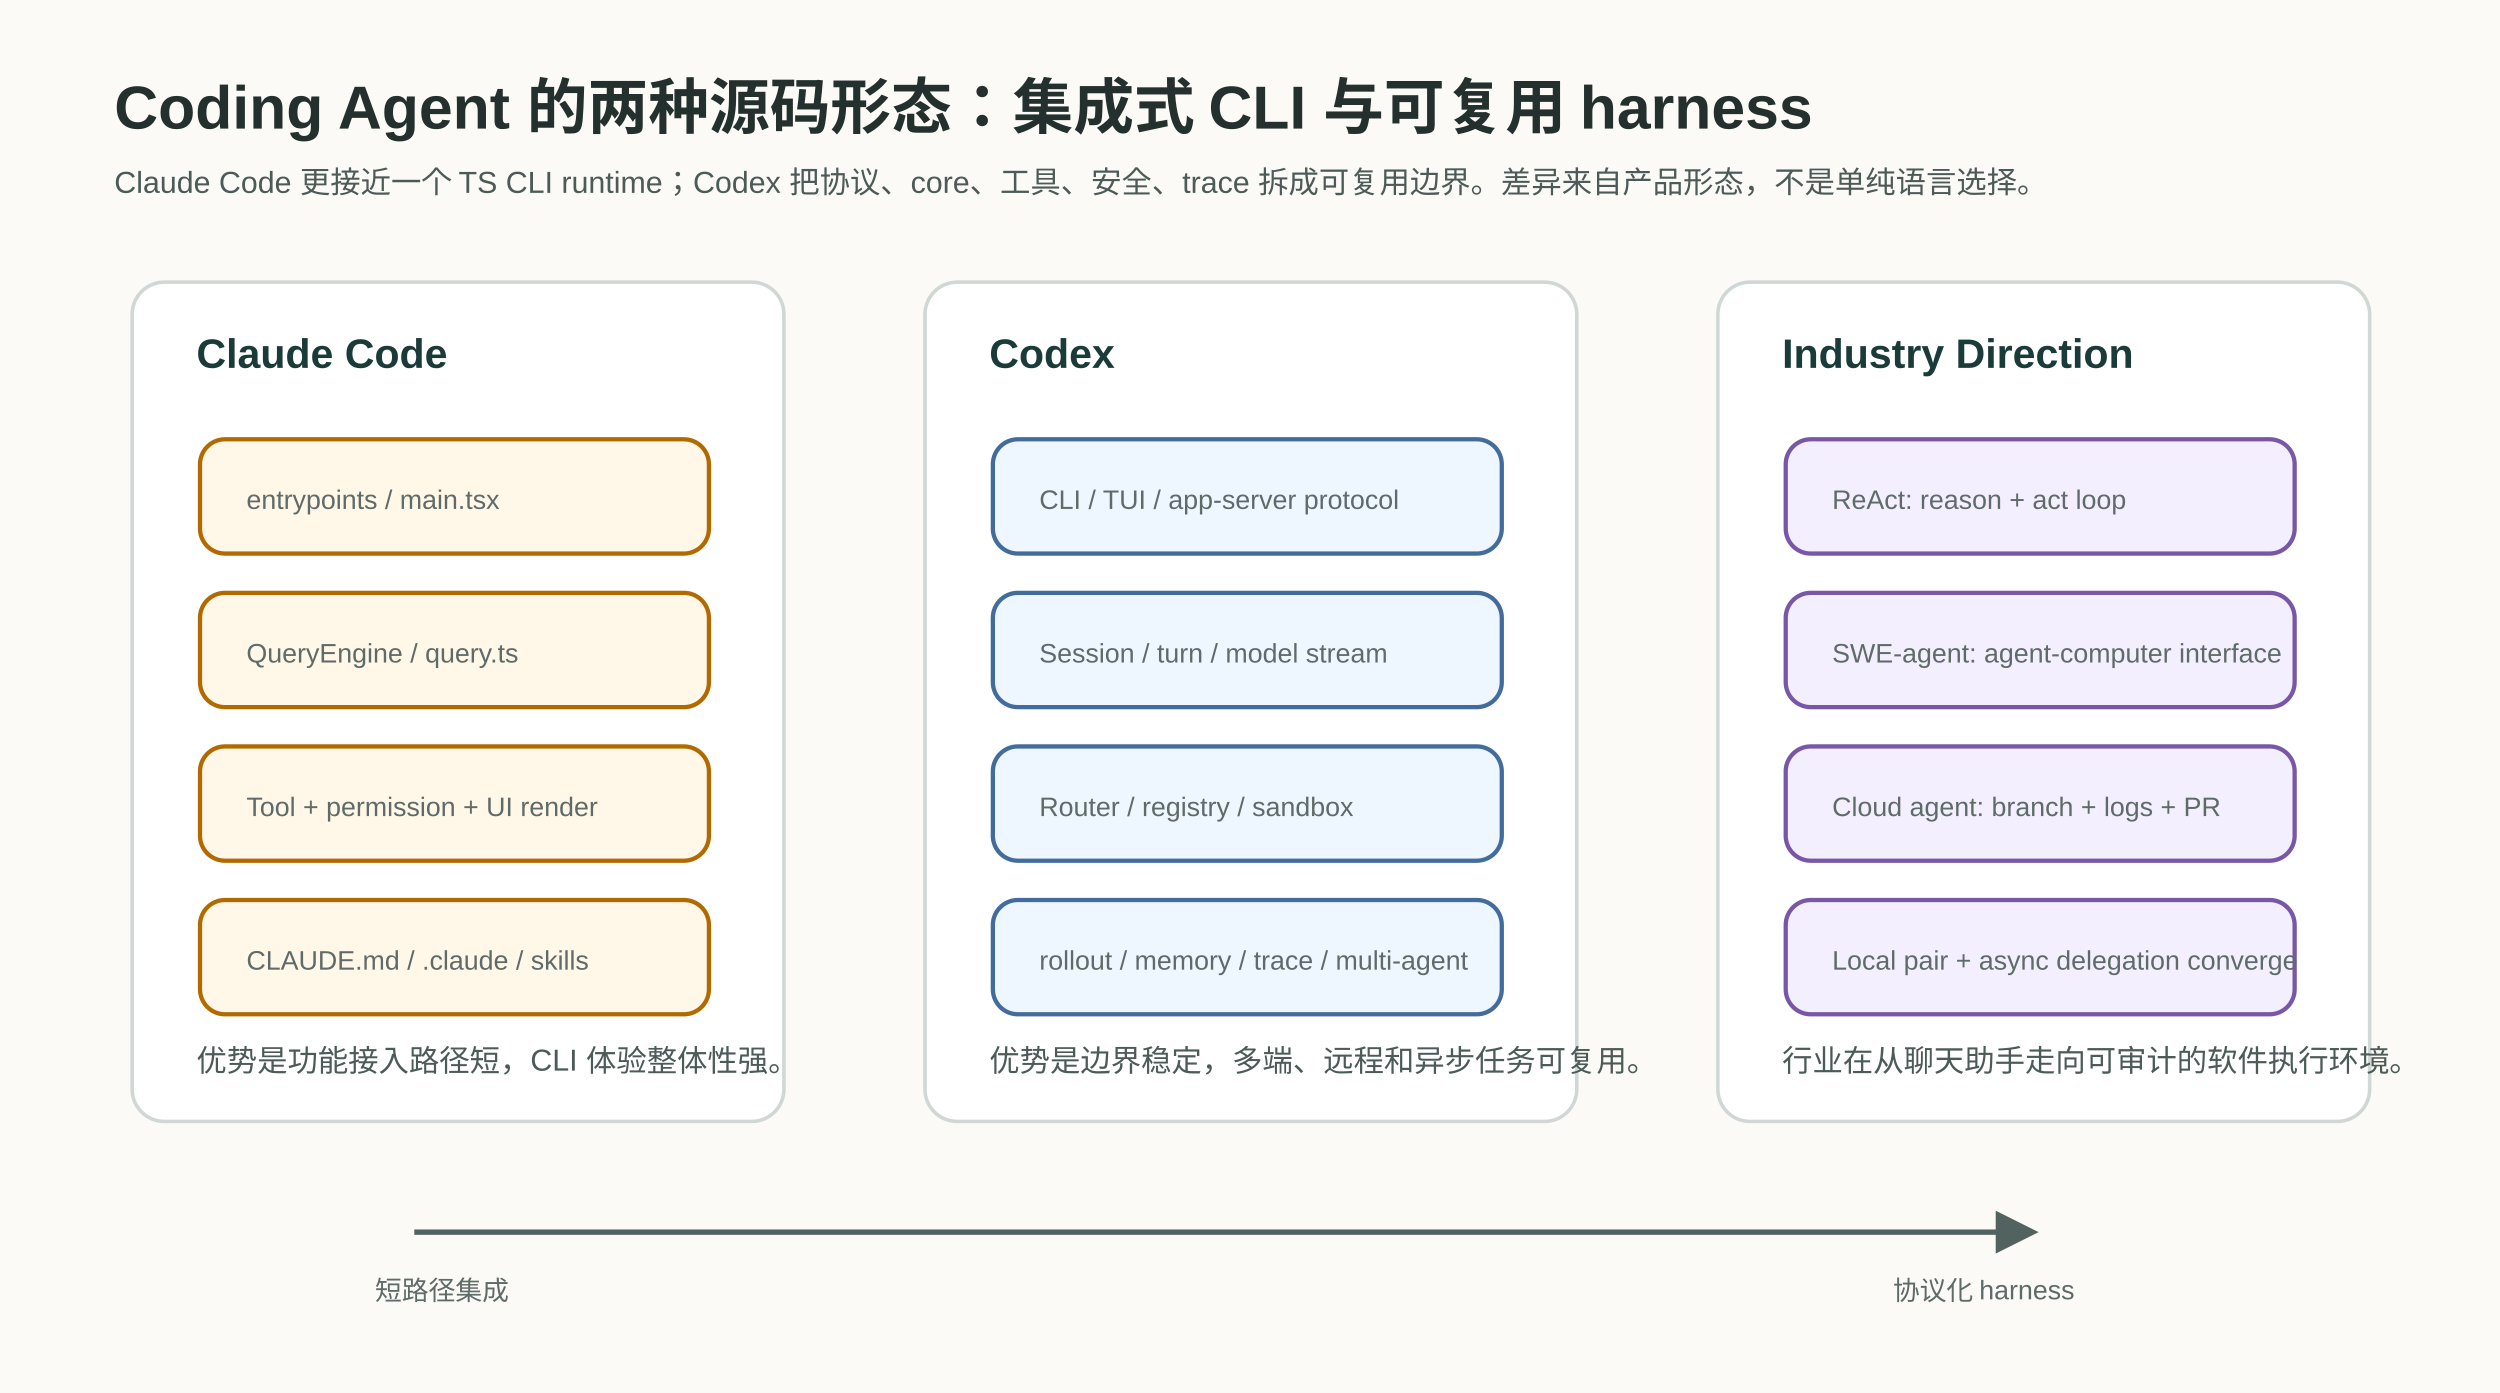
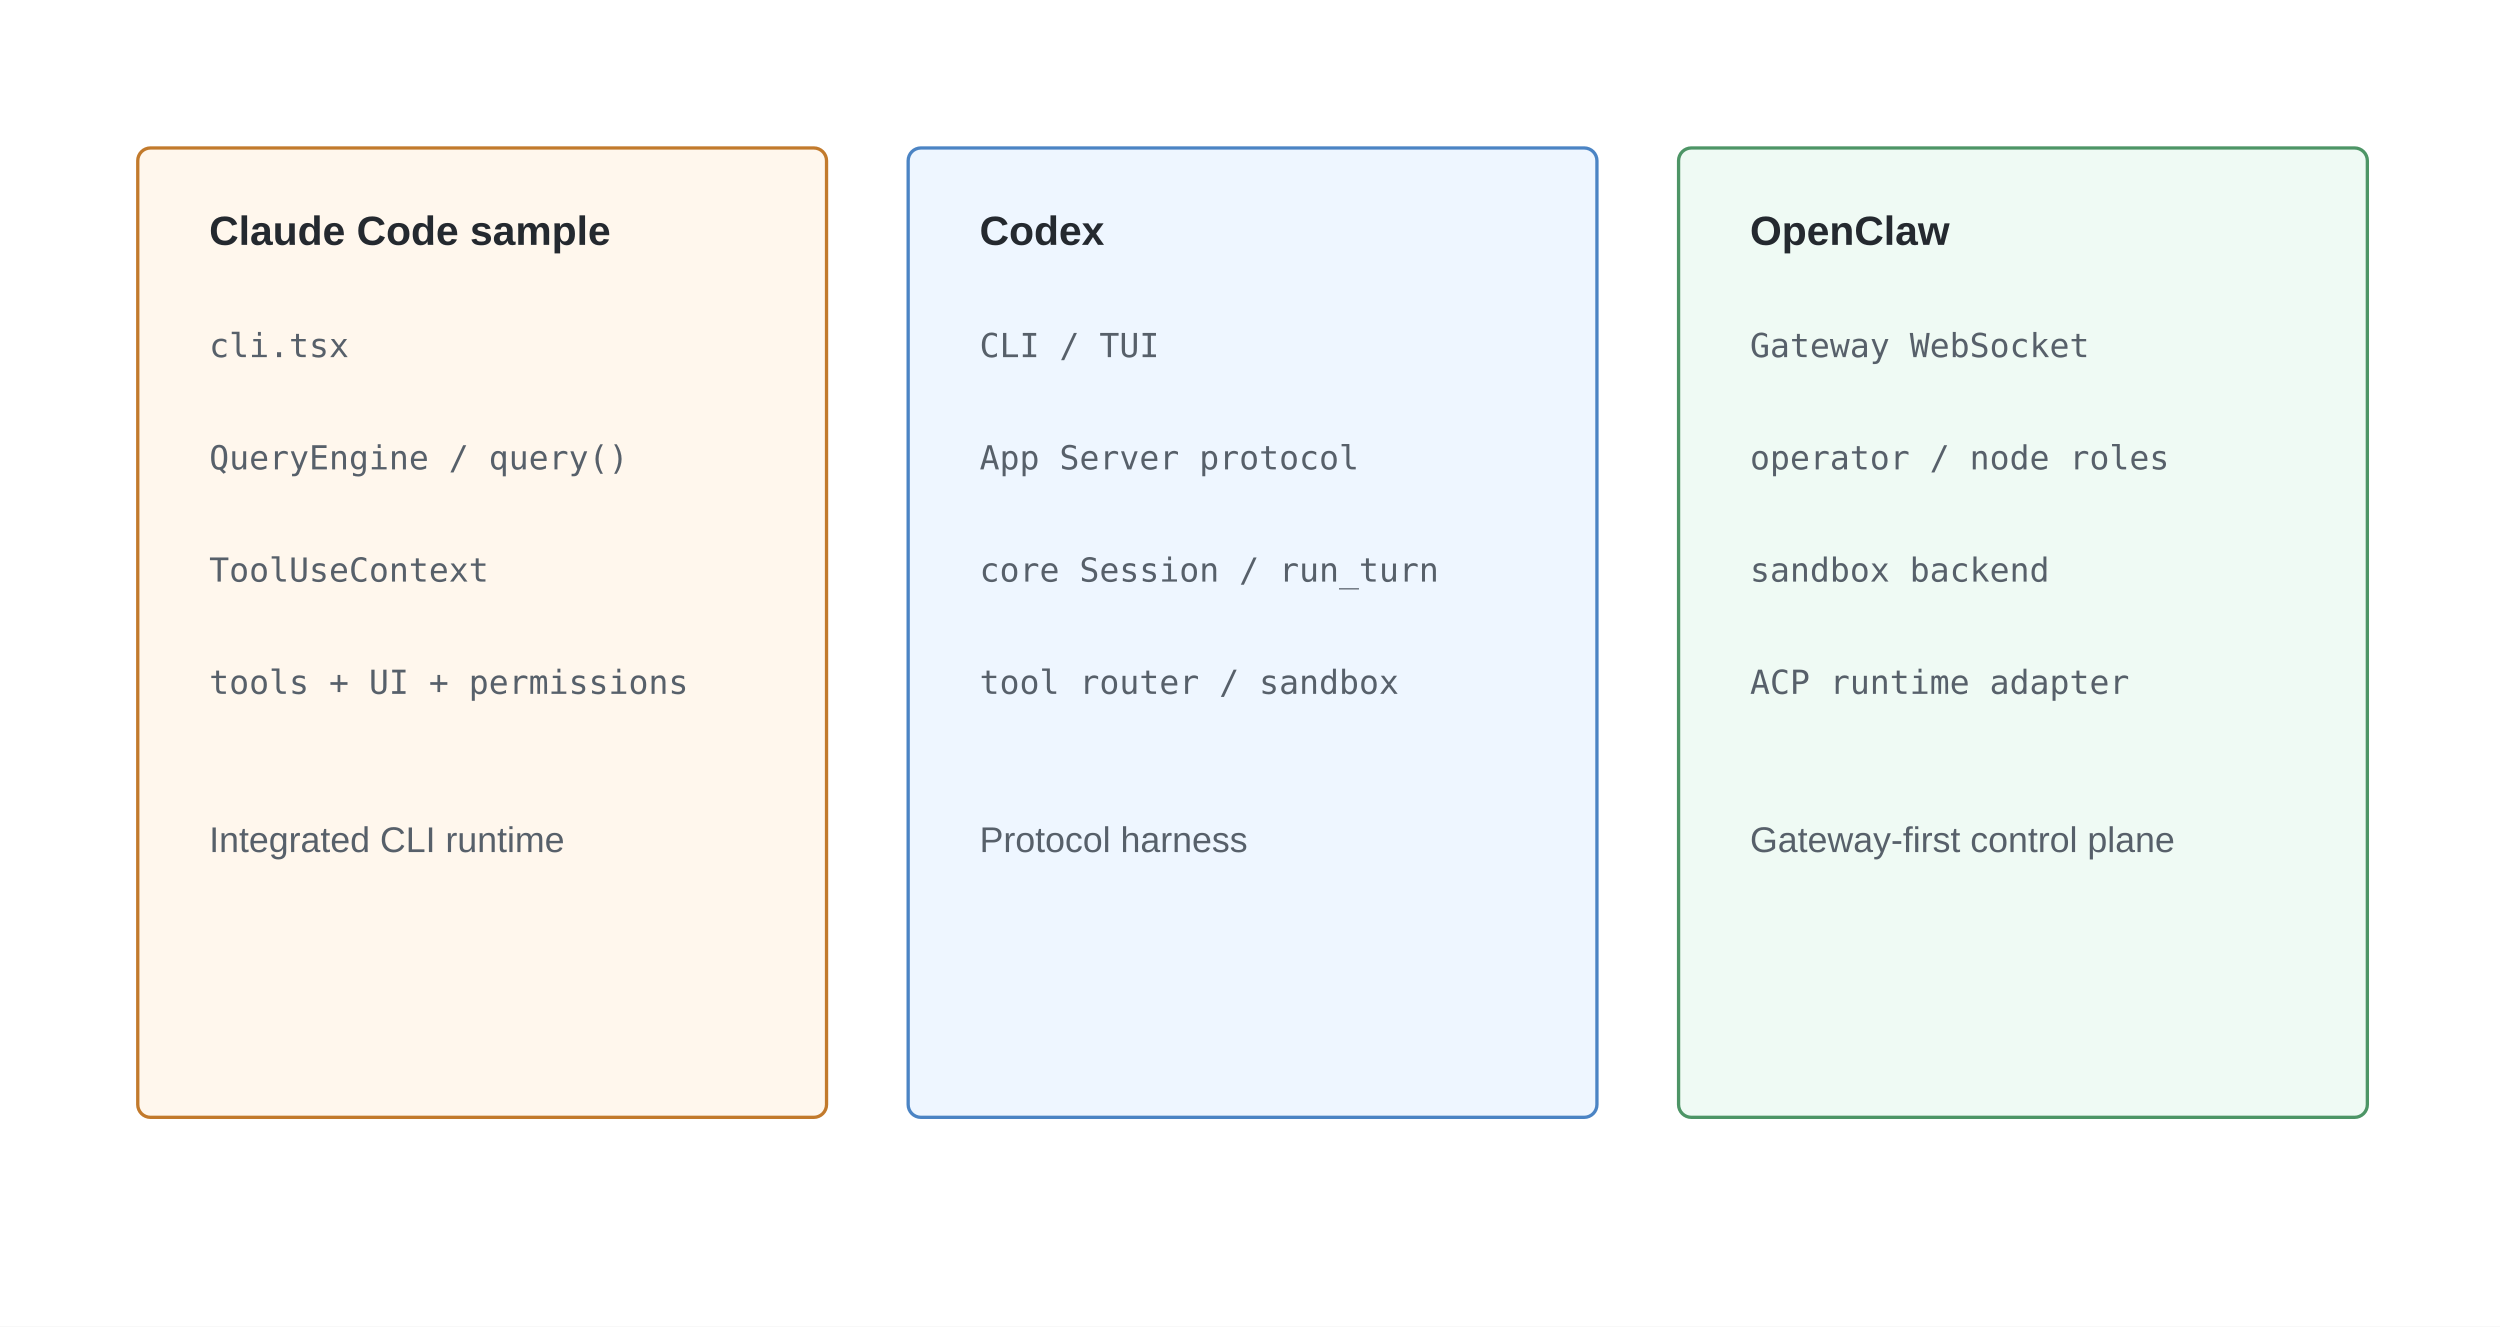
- <svg xmlns="http://www.w3.org/2000/svg" width="1400" height="780" viewBox="0 0 1400 780" role="img" aria-label="Codex Claude Code comparison">
+ <svg xmlns="http://www.w3.org/2000/svg" width="980" height="520" viewBox="0 0 980 520" role="img" aria-label="Codex and Claude Code runtime comparison">
  <defs>
    <style>
-       .bg { fill: #fbfaf7; }
-       .title { font: 700 34px Arial, sans-serif; fill: #24302d; }
-       .small { font: 17px Arial, sans-serif; fill: #4c5a58; }
-       .label { font: 700 23px Arial, sans-serif; fill: #1b3b38; }
-       .tiny { font: 15px Arial, sans-serif; fill: #5f6b68; }
-       .card { fill: #ffffff; stroke: #d0d7d5; stroke-width: 2; rx: 18; }
-       .codex { fill: #eef6ff; stroke: #426c9c; stroke-width: 2.4; rx: 14; }
-       .claude { fill: #fff7e8; stroke: #b26a00; stroke-width: 2.4; rx: 14; }
-       .industry { fill: #f4efff; stroke: #7858a6; stroke-width: 2.4; rx: 14; }
-       .axis { stroke: #52635f; stroke-width: 3; fill: none; marker-end: url(#arrow); }
+       .bg{fill:#fff}.col{fill:#fff;stroke:#d0d7de;stroke-width:1.3;rx:5}.codex{fill:#eef6ff;stroke:#4b84c4}.claude{fill:#fff7ed;stroke:#c27a2c}.open{fill:#effaf4;stroke:#4d9566}
+       .h{font:700 16px Arial,sans-serif;fill:#24292f}.t{font:14px Arial,sans-serif;fill:#57606a}.mono{font:13px Consolas,monospace;fill:#57606a}
    </style>
-     <marker id="arrow" viewBox="0 0 10 10" refX="8.5" refY="5" markerWidth="8" markerHeight="8" orient="auto-start-reverse">
-       <path d="M 0 0 L 10 5 L 0 10 z" fill="#52635f" />
-     </marker>
  </defs>
-   <rect class="bg" width="1400" height="780" />
-   <text x="64" y="72" class="title">Coding Agent 的两种源码形态：集成式 CLI 与可复用 harness</text>
-   <text x="64" y="108" class="small">Claude Code 更接近一个 TS CLI runtime；Codex 把协议、core、工具、安全、trace 拆成可复用边界。差异来自产品形态，不是单纯语言选择。</text>
-   <rect x="74" y="158" width="365" height="470" class="card" />
-   <text x="110" y="206" class="label">Claude Code</text>
-   <rect x="112" y="246" width="285" height="64" class="claude" />
-   <text x="138" y="285" class="tiny">entrypoints / main.tsx</text>
-   <rect x="112" y="332" width="285" height="64" class="claude" />
-   <text x="138" y="371" class="tiny">QueryEngine / query.ts</text>
-   <rect x="112" y="418" width="285" height="64" class="claude" />
-   <text x="138" y="457" class="tiny">Tool + permission + UI render</text>
-   <rect x="112" y="504" width="285" height="64" class="claude" />
-   <text x="138" y="543" class="tiny">CLAUDE.md / .claude / skills</text>
-   <text x="110" y="600" class="small">优势是功能接入路径短，CLI 体验整体性强。</text>
-   <rect x="518" y="158" width="365" height="470" class="card" />
-   <text x="554" y="206" class="label">Codex</text>
-   <rect x="556" y="246" width="285" height="64" class="codex" />
-   <text x="582" y="285" class="tiny">CLI / TUI / app-server protocol</text>
-   <rect x="556" y="332" width="285" height="64" class="codex" />
-   <text x="582" y="371" class="tiny">Session / turn / model stream</text>
-   <rect x="556" y="418" width="285" height="64" class="codex" />
-   <text x="582" y="457" class="tiny">Router / registry / sandbox</text>
-   <rect x="556" y="504" width="285" height="64" class="codex" />
-   <text x="582" y="543" class="tiny">rollout / memory / trace / multi-agent</text>
-   <text x="554" y="600" class="small">优势是边界稳定，多端、远程和异步任务可复用。</text>
-   <rect x="962" y="158" width="365" height="470" class="card" />
-   <text x="998" y="206" class="label">Industry Direction</text>
-   <rect x="1000" y="246" width="285" height="64" class="industry" />
-   <text x="1026" y="285" class="tiny">ReAct: reason + act loop</text>
-   <rect x="1000" y="332" width="285" height="64" class="industry" />
-   <text x="1026" y="371" class="tiny">SWE-agent: agent-computer interface</text>
-   <rect x="1000" y="418" width="285" height="64" class="industry" />
-   <text x="1026" y="457" class="tiny">Cloud agent: branch + logs + PR</text>
-   <rect x="1000" y="504" width="285" height="64" class="industry" />
-   <text x="1026" y="543" class="tiny">Local pair + async delegation converge</text>
-   <text x="998" y="600" class="small">行业在从聊天助手走向可审计的软件执行环境。</text>
-   <path d="M232 690 L1138 690" class="axis" />
-   <text x="210" y="728" class="tiny">短路径集成</text>
-   <text x="1060" y="728" class="tiny">协议化 harness</text>
+   <rect class="bg" width="980" height="520" />
+   <rect x="54" y="58" width="270" height="380" class="col claude" />
+   <text x="82" y="96" class="h">Claude Code sample</text>
+   <text x="82" y="140" class="mono">cli.tsx</text>
+   <text x="82" y="184" class="mono">QueryEngine / query()</text>
+   <text x="82" y="228" class="mono">ToolUseContext</text>
+   <text x="82" y="272" class="mono">tools + UI + permissions</text>
+   <text x="82" y="334" class="t">Integrated CLI runtime</text>
+   <rect x="356" y="58" width="270" height="380" class="col codex" />
+   <text x="384" y="96" class="h">Codex</text>
+   <text x="384" y="140" class="mono">CLI / TUI</text>
+   <text x="384" y="184" class="mono">App Server protocol</text>
+   <text x="384" y="228" class="mono">core Session / run_turn</text>
+   <text x="384" y="272" class="mono">tool router / sandbox</text>
+   <text x="384" y="334" class="t">Protocol harness</text>
+   <rect x="658" y="58" width="270" height="380" class="col open" />
+   <text x="686" y="96" class="h">OpenClaw</text>
+   <text x="686" y="140" class="mono">Gateway WebSocket</text>
+   <text x="686" y="184" class="mono">operator / node roles</text>
+   <text x="686" y="228" class="mono">sandbox backend</text>
+   <text x="686" y="272" class="mono">ACP runtime adapter</text>
+   <text x="686" y="334" class="t">Gateway-first control plane</text>
</svg>
